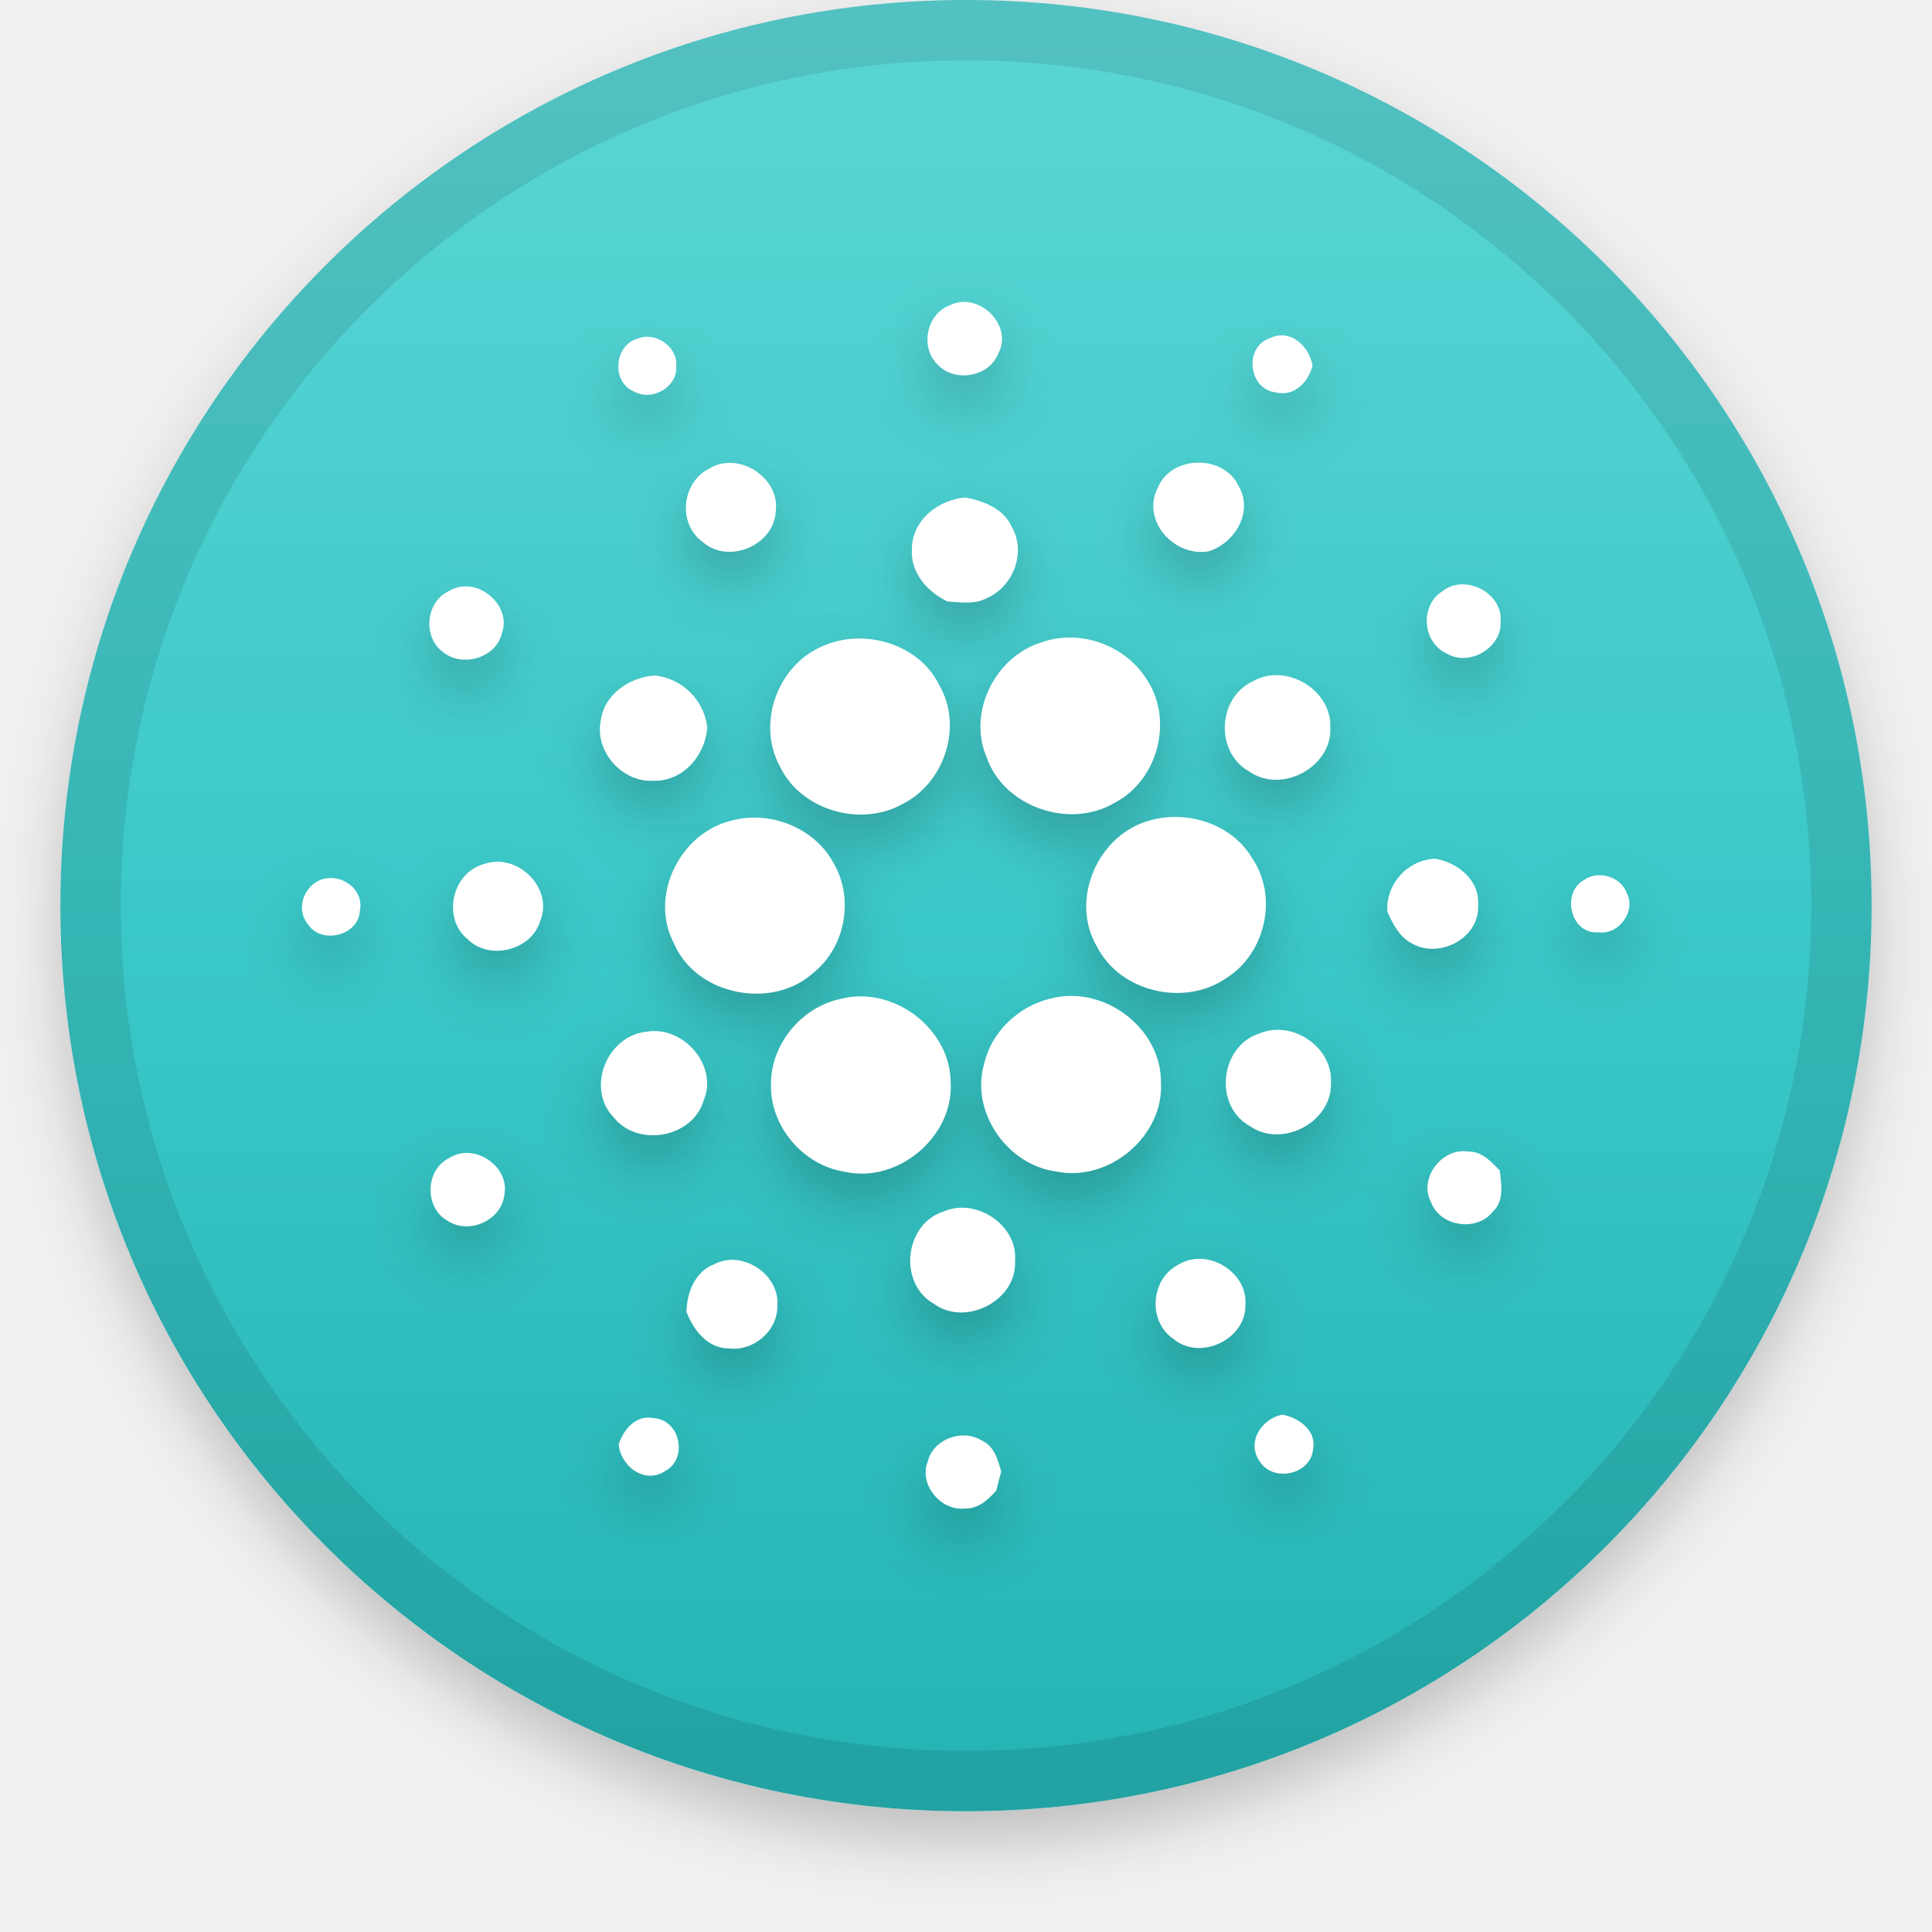
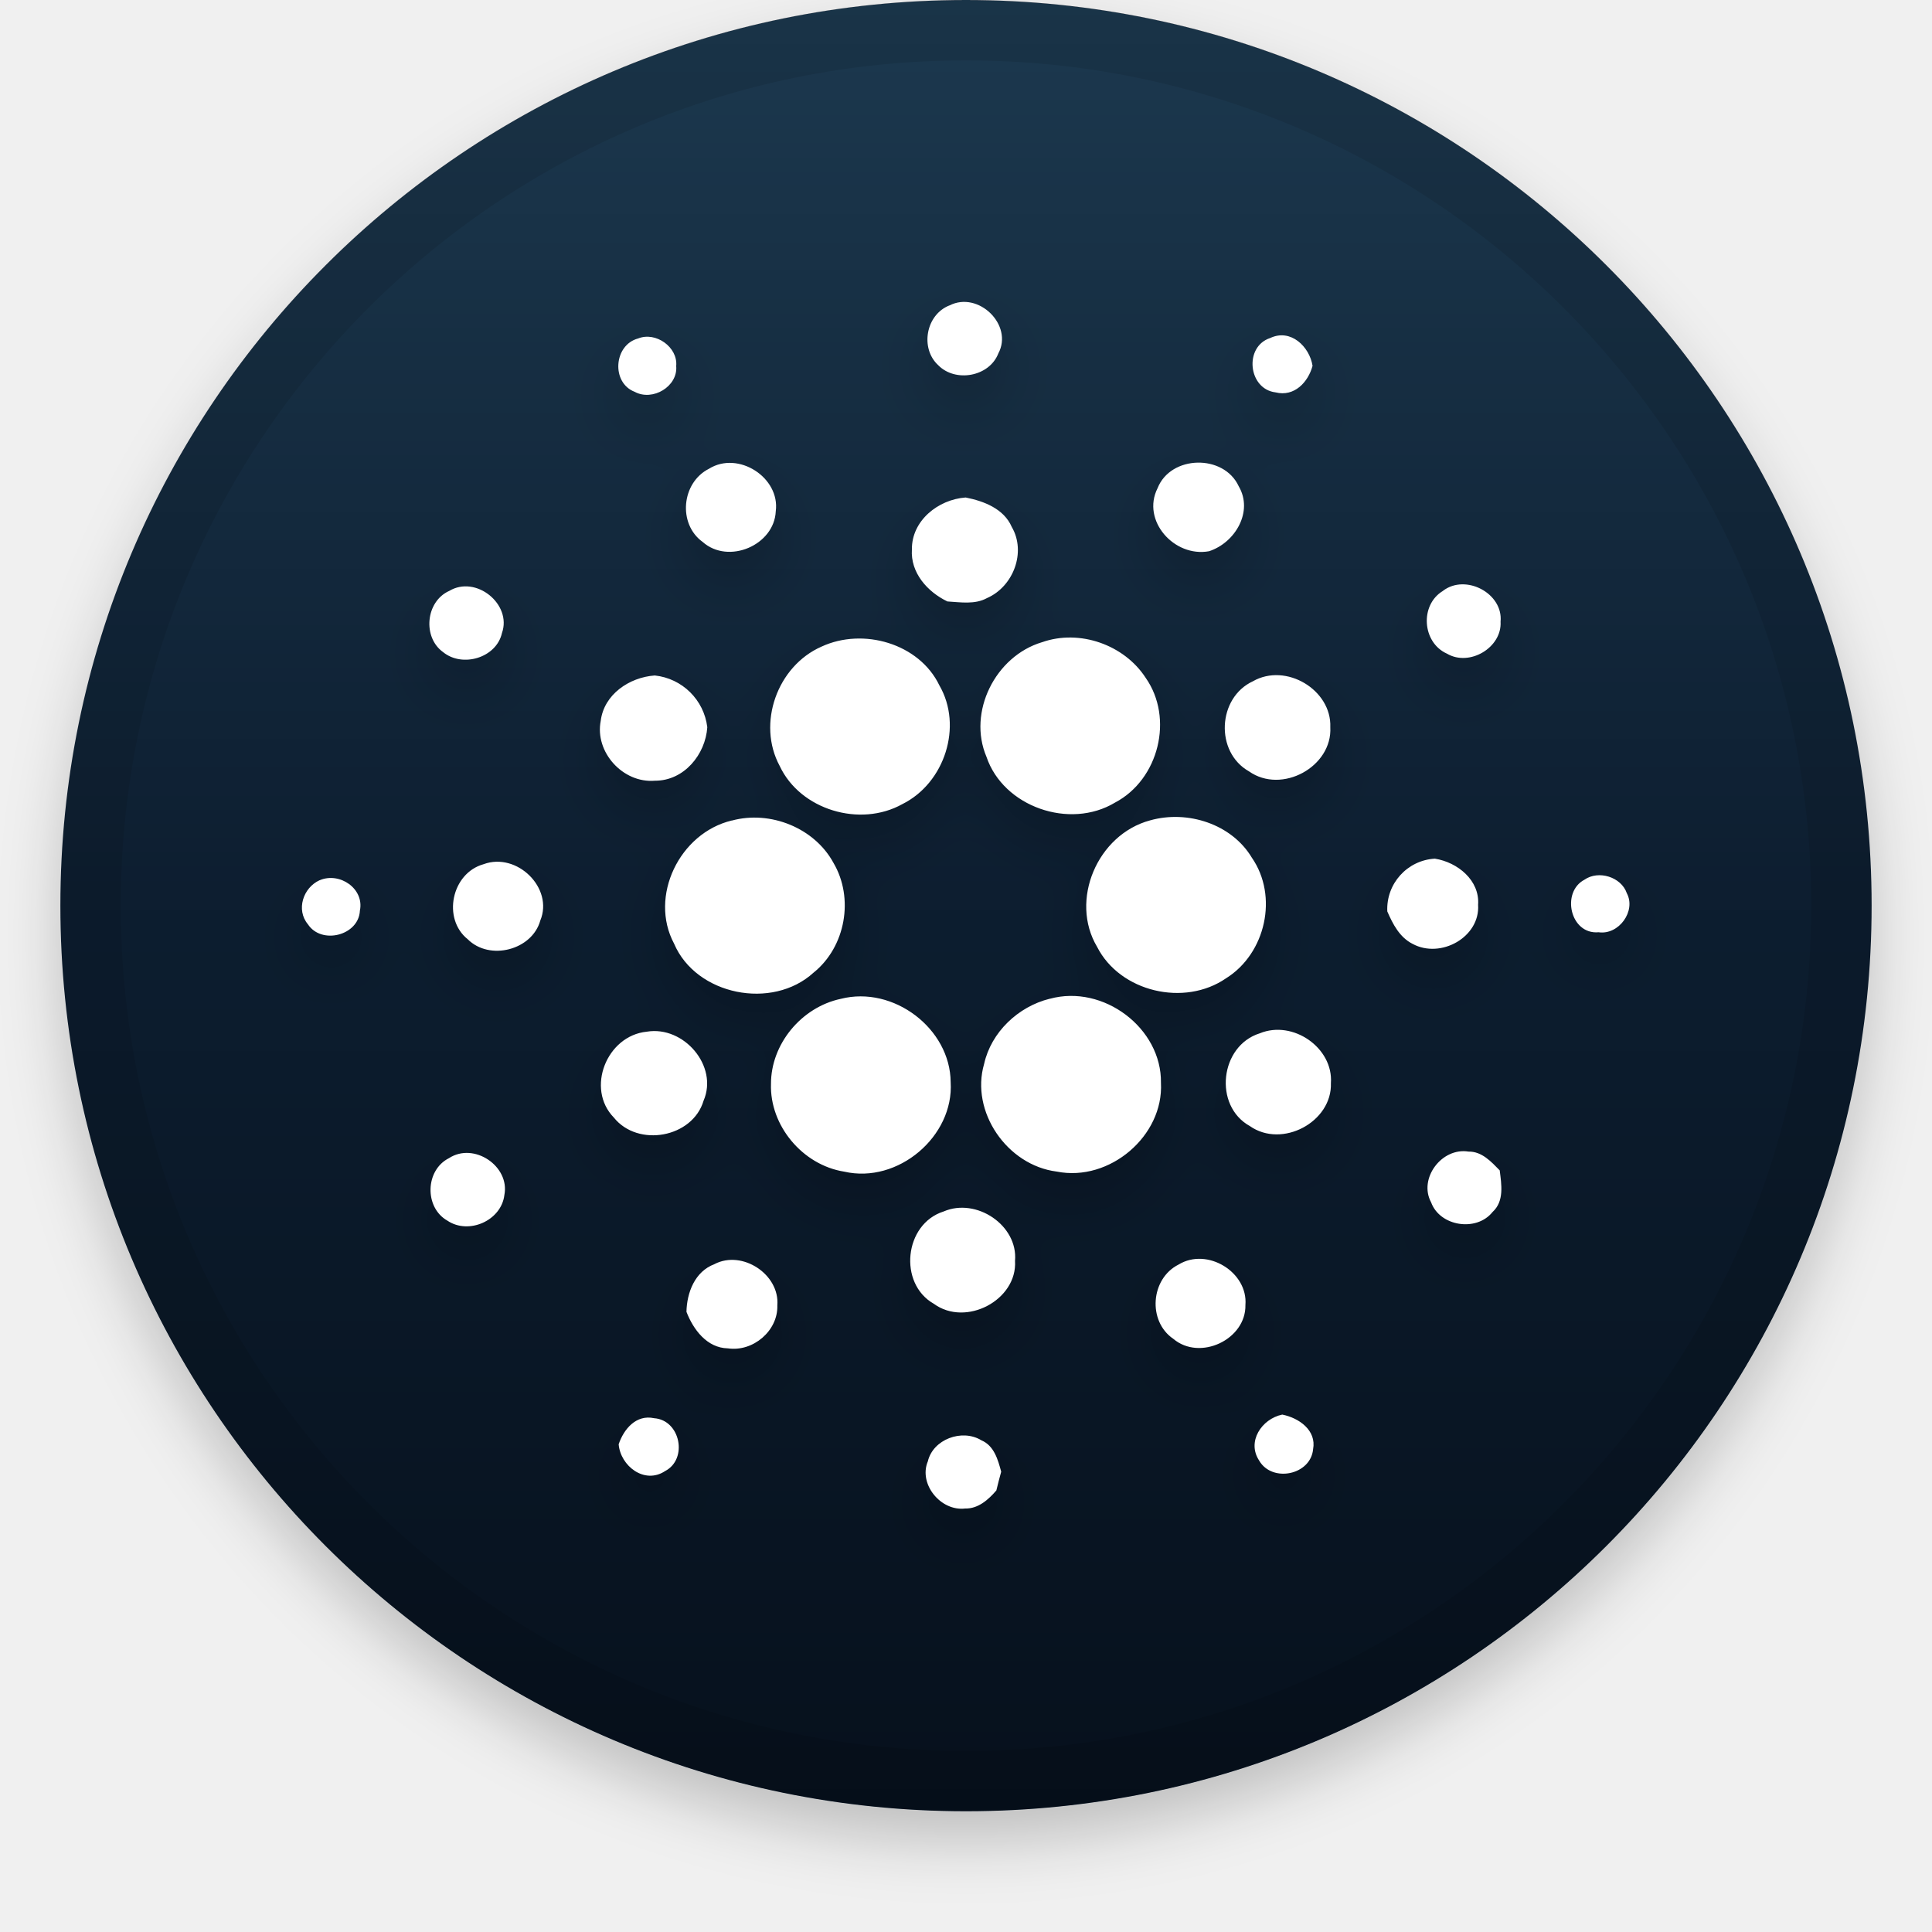
<svg xmlns="http://www.w3.org/2000/svg" xmlns:xlink="http://www.w3.org/1999/xlink" width="32" height="32" viewBox="0 0 32 32">
  <defs>
-     <linearGradient id="c" x1="50%" x2="50%" y1="0%" y2="100%">
-       <stop offset="0%" stop-color="#FFF" stop-opacity=".5" />
-       <stop offset="100%" stop-opacity=".5" />
+     <linearGradient x1="50%" y1="0%" x2="50%" y2="100%" id="c">
+       <stop stop-color="#FFF" stop-opacity=".5" offset="0%" />
+       <stop stop-opacity=".5" offset="100%" />
    </linearGradient>
-     <circle id="b" cx="16" cy="15" r="15" />
-     <filter id="a" width="111.7%" height="111.7%" x="-5.8%" y="-4.2%" filterUnits="objectBoundingBox">
+     <circle id="b" cx="15" cy="15" r="15" />
+     <filter x="-5.8%" y="-4.2%" width="111.7%" height="111.7%" filterUnits="objectBoundingBox" id="a">
      <feOffset dy=".5" in="SourceAlpha" result="shadowOffsetOuter1" />
-       <feGaussianBlur in="shadowOffsetOuter1" result="shadowBlurOuter1" stdDeviation=".5" />
+       <feGaussianBlur stdDeviation=".5" in="shadowOffsetOuter1" result="shadowBlurOuter1" />
      <feComposite in="shadowBlurOuter1" in2="SourceAlpha" operator="out" result="shadowBlurOuter1" />
-       <feColorMatrix in="shadowBlurOuter1" values="0 0 0 0 0 0 0 0 0 0 0 0 0 0 0 0 0 0 0.199 0" />
+       <feColorMatrix values="0 0 0 0 0 0 0 0 0 0 0 0 0 0 0 0 0 0 0.199 0" in="shadowBlurOuter1" />
    </filter>
-     <path id="e" d="M15.725 5.06c.479-.247 1.064.324.81.795-.149.384-.71.486-.996.193-.303-.28-.204-.836.186-.989zm-5.155.546c.291-.118.66.144.63.457.03.338-.39.588-.687.427-.393-.15-.348-.778.057-.884zm10.558.893c-.455-.054-.527-.758-.09-.9.34-.162.652.143.702.46-.072.27-.302.518-.612.44zm-9.385 1.265c.487-.303 1.181.148 1.106.705-.025.561-.783.887-1.211.507-.414-.298-.351-.982.105-1.212zm7.43.322c.217-.55 1.097-.568 1.344-.032.245.417-.056.934-.491 1.076-.577.106-1.124-.508-.853-1.044zm-4.069 1.013c-.005-.474.433-.826.89-.859.304.06.634.187.764.488.243.416.027.987-.41 1.178-.2.11-.438.069-.656.056-.333-.16-.614-.477-.588-.863zm-7.666.69c.445-.27 1.045.22.876.696-.092.411-.654.578-.975.316-.343-.246-.289-.837.1-1.013zM23.9 9.786c.377-.288 1 .043.954.511.026.427-.513.75-.887.53-.412-.183-.455-.807-.067-1.04zm-6.64.851c.622-.22 1.362.043 1.716.59.468.667.22 1.683-.507 2.066-.752.453-1.851.07-2.13-.758-.315-.74.145-1.666.92-1.898zm-3.653.073c.69-.32 1.619-.052 1.952.642.392.676.089 1.617-.612 1.966-.702.393-1.693.095-2.032-.63-.381-.702-.043-1.655.692-1.978zM9.95 11.94c.053-.437.472-.722.895-.752a.98.98 0 0 1 .87.857c-.03.45-.383.888-.867.886-.533.045-1-.477-.898-.991zm10.802-.656c.547-.313 1.306.142 1.282.76.037.655-.803 1.116-1.347.732-.566-.32-.522-1.22.065-1.492zm-8.63 2.307c.638-.173 1.37.123 1.683.701.343.582.203 1.39-.33 1.818-.685.626-1.946.374-2.31-.48-.419-.783.09-1.833.956-2.04zm6.927-.003c.621-.175 1.351.06 1.685.617.442.637.231 1.588-.426 1.998-.69.477-1.756.227-2.136-.519-.46-.771.003-1.861.877-2.096zm-11.04.726c.552-.205 1.164.394.94.933-.136.49-.839.672-1.202.31-.425-.34-.268-1.095.262-1.243zm14.969.782a.836.836 0 0 1 .788-.874c.378.06.746.36.716.765.035.535-.62.898-1.084.647-.217-.109-.328-.328-.42-.538zM5.294 14.58c.332-.143.743.14.667.503-.018.411-.635.57-.861.226-.2-.239-.08-.606.194-.73zm20.949-.009c.234-.163.61-.046.702.223.157.294-.131.696-.467.647-.472.042-.624-.665-.235-.87zm-12.317 1.973c.874-.223 1.814.494 1.82 1.38.056.895-.87 1.688-1.764 1.482-.692-.11-1.235-.766-1.212-1.453-.002-.658.502-1.27 1.156-1.409zm3.462-.001c.887-.244 1.855.486 1.841 1.392.047.878-.85 1.645-1.726 1.47-.825-.104-1.433-.995-1.203-1.783.116-.524.562-.95 1.088-1.08zm-6.676.545c.614-.103 1.19.57.941 1.144-.182.612-1.086.777-1.486.278-.468-.48-.118-1.356.545-1.422zm10.154.027c.548-.226 1.22.24 1.178.825.022.643-.808 1.087-1.343.711-.607-.337-.496-1.33.165-1.536zm2.838 2.8c-.214-.393.175-.914.62-.841.22-.004.375.167.516.311.029.233.078.511-.119.69-.267.333-.872.238-1.017-.16zm-16.268-.732c.415-.271 1.012.134.918.61-.05.423-.59.664-.945.424-.382-.217-.368-.836.027-1.034zm8.193.883c.543-.235 1.235.23 1.183.818.04.65-.815 1.1-1.346.71-.59-.335-.491-1.321.163-1.528zm-3.794.871c.462-.239 1.082.174 1.04.684.014.418-.4.774-.82.712-.347-.007-.573-.314-.685-.605.006-.317.139-.67.465-.79zm7.686.008c.476-.29 1.152.126 1.107.67.012.57-.752.934-1.195.56-.428-.293-.376-.997.088-1.23zm1.337 3.25c-.212-.314.037-.693.38-.765.277.055.57.26.511.574-.04.427-.674.557-.891.192zm-10.611-.273c.084-.25.288-.497.587-.432.435.03.564.676.183.875-.342.227-.74-.084-.77-.443zm5.12.287c.083-.37.568-.549.888-.353.212.09.274.322.328.52a8.822 8.822 0 0 0-.08.31c-.131.152-.3.305-.518.3-.405.047-.771-.404-.619-.777z" />
-     <filter id="d" width="115.9%" height="117.5%" x="-8%" y="-6.3%" filterUnits="objectBoundingBox">
+     <path d="M15.725 5.06c.479-.247 1.064.324.81.795-.149.384-.71.486-.996.193-.303-.28-.204-.836.186-.989zm-5.155.546c.291-.118.66.144.63.457.03.338-.39.588-.687.427-.393-.15-.348-.778.057-.884zm10.558.893c-.455-.054-.527-.758-.09-.9.34-.162.652.143.702.46-.072.27-.302.518-.612.44zm-9.385 1.265c.487-.303 1.181.148 1.106.705-.025.561-.783.887-1.211.507-.414-.298-.351-.982.105-1.212zm7.43.322c.217-.55 1.097-.568 1.344-.032.245.417-.056.934-.491 1.076-.577.106-1.124-.508-.853-1.044zm-4.069 1.013c-.005-.474.433-.826.89-.859.304.06.634.187.764.488.243.416.027.987-.41 1.178-.2.11-.438.069-.656.056-.333-.16-.614-.477-.588-.863zm-7.666.69c.445-.27 1.045.22.876.696-.092.411-.654.578-.975.316-.343-.246-.289-.837.1-1.013zM23.9 9.786c.377-.288 1 .043.954.511.026.427-.513.75-.887.53-.412-.183-.455-.807-.067-1.04zm-6.64.851c.622-.22 1.362.043 1.716.59.468.667.22 1.683-.507 2.066-.752.453-1.851.07-2.13-.758-.315-.74.145-1.666.92-1.898zm-3.653.073c.69-.32 1.619-.052 1.952.642.392.676.089 1.617-.612 1.966-.702.393-1.693.095-2.032-.63-.381-.702-.043-1.655.692-1.978zM9.95 11.94c.053-.437.472-.722.895-.752a.98.98 0 0 1 .87.857c-.03.45-.383.888-.867.886-.533.045-1-.477-.898-.991zm10.802-.656c.547-.313 1.306.142 1.282.76.037.655-.803 1.116-1.347.732-.566-.32-.522-1.22.065-1.492zm-8.63 2.307c.638-.173 1.37.123 1.683.701.343.582.203 1.39-.33 1.818-.685.626-1.946.374-2.31-.48-.419-.783.09-1.833.956-2.04zm6.927-.003c.621-.175 1.351.06 1.685.617.442.637.231 1.588-.426 1.998-.69.477-1.756.227-2.136-.519-.46-.771.003-1.861.877-2.096zm-11.04.726c.552-.205 1.164.394.94.933-.136.49-.839.672-1.202.31-.425-.34-.268-1.095.262-1.243zm14.969.782a.836.836 0 0 1 .788-.874c.378.06.746.36.716.765.035.535-.62.898-1.084.647-.217-.109-.328-.328-.42-.538zM5.294 14.58c.332-.143.743.14.667.503-.018.411-.635.57-.861.226-.2-.239-.08-.606.194-.73zm20.949-.009c.234-.163.61-.046.702.223.157.294-.131.696-.467.647-.472.042-.624-.665-.235-.87zm-12.317 1.973c.874-.223 1.814.494 1.82 1.38.056.895-.87 1.688-1.764 1.482-.692-.11-1.235-.766-1.212-1.453-.002-.658.502-1.27 1.156-1.409zm3.462-.001c.887-.244 1.855.486 1.841 1.392.047.878-.85 1.645-1.726 1.47-.825-.104-1.433-.995-1.203-1.783.116-.524.562-.95 1.088-1.08zm-6.676.545c.614-.103 1.19.57.941 1.144-.182.612-1.086.777-1.486.278-.468-.48-.118-1.356.545-1.422zm10.154.027c.548-.226 1.22.24 1.178.825.022.643-.808 1.087-1.343.711-.607-.337-.496-1.33.165-1.536zm2.838 2.8c-.214-.393.175-.914.62-.841.22-.004.375.167.516.311.029.233.078.511-.119.69-.267.333-.872.238-1.017-.16zm-16.268-.732c.415-.271 1.012.134.918.61-.05.423-.59.664-.945.424-.382-.217-.368-.836.027-1.034zm8.193.883c.543-.235 1.235.23 1.183.818.04.65-.815 1.1-1.346.71-.59-.335-.491-1.321.163-1.528zm-3.794.871c.462-.239 1.082.174 1.04.684.014.418-.4.774-.82.712-.347-.007-.573-.314-.685-.605.006-.317.139-.67.465-.79zm7.686.008c.476-.29 1.152.126 1.107.67.012.57-.752.934-1.195.56-.428-.293-.376-.997.088-1.23zm1.337 3.25c-.212-.314.037-.693.38-.765.277.055.57.26.511.574-.04.427-.674.557-.891.192zm-10.611-.273c.084-.25.288-.497.587-.432.435.03.564.676.183.875-.342.227-.74-.084-.77-.443zm5.12.287c.083-.37.568-.549.888-.353.212.09.274.322.328.52a8.822 8.822 0 0 0-.08.31c-.131.152-.3.305-.518.3-.405.047-.771-.404-.619-.777z" id="e" />
+     <filter x="-7.5%" y="-6%" width="115.5%" height="117.2%" filterUnits="objectBoundingBox" id="d">
      <feOffset dy=".5" in="SourceAlpha" result="shadowOffsetOuter1" />
-       <feGaussianBlur in="shadowOffsetOuter1" result="shadowBlurOuter1" stdDeviation=".5" />
-       <feColorMatrix in="shadowBlurOuter1" values="0 0 0 0 0 0 0 0 0 0 0 0 0 0 0 0 0 0 0.204 0" />
+       <feGaussianBlur stdDeviation=".5" in="shadowOffsetOuter1" result="shadowBlurOuter1" />
+       <feColorMatrix values="0 0 0 0 0 0 0 0 0 0 0 0 0 0 0 0 0 0 0.204 0" in="shadowBlurOuter1" />
    </filter>
  </defs>
-   <g fill="none" fill-rule="evenodd">
-     <use fill="#000" filter="url(#a)" xlink:href="#b" />
-     <use fill="#3CC8C8" xlink:href="#b" />
-     <use fill="url(#c)" style="mix-blend-mode:soft-light" xlink:href="#b" />
-     <circle cx="16" cy="15" r="14.5" stroke="#000" stroke-opacity=".097" />
-     <g fill-rule="nonzero">
-       <use fill="#000" filter="url(#d)" xlink:href="#e" />
-       <use fill="#FFF" fill-rule="evenodd" xlink:href="#e" />
+   <g fill="none">
+     <g transform="translate(1)">
+       <use fill="#000" filter="url(#a)" xlink:href="#b" />
+       <use fill="#0D1E30" xlink:href="#b" />
+       <use fill="url(#c)" style="mix-blend-mode:soft-light" xlink:href="#b" />
+       <circle stroke-opacity=".097" stroke="#000" stroke-linejoin="square" cx="15" cy="15" r="14.5" />
    </g>
+     <use fill="#000" filter="url(#d)" xlink:href="#e" />
+     <use fill="#FFF" xlink:href="#e" />
  </g>
</svg>
